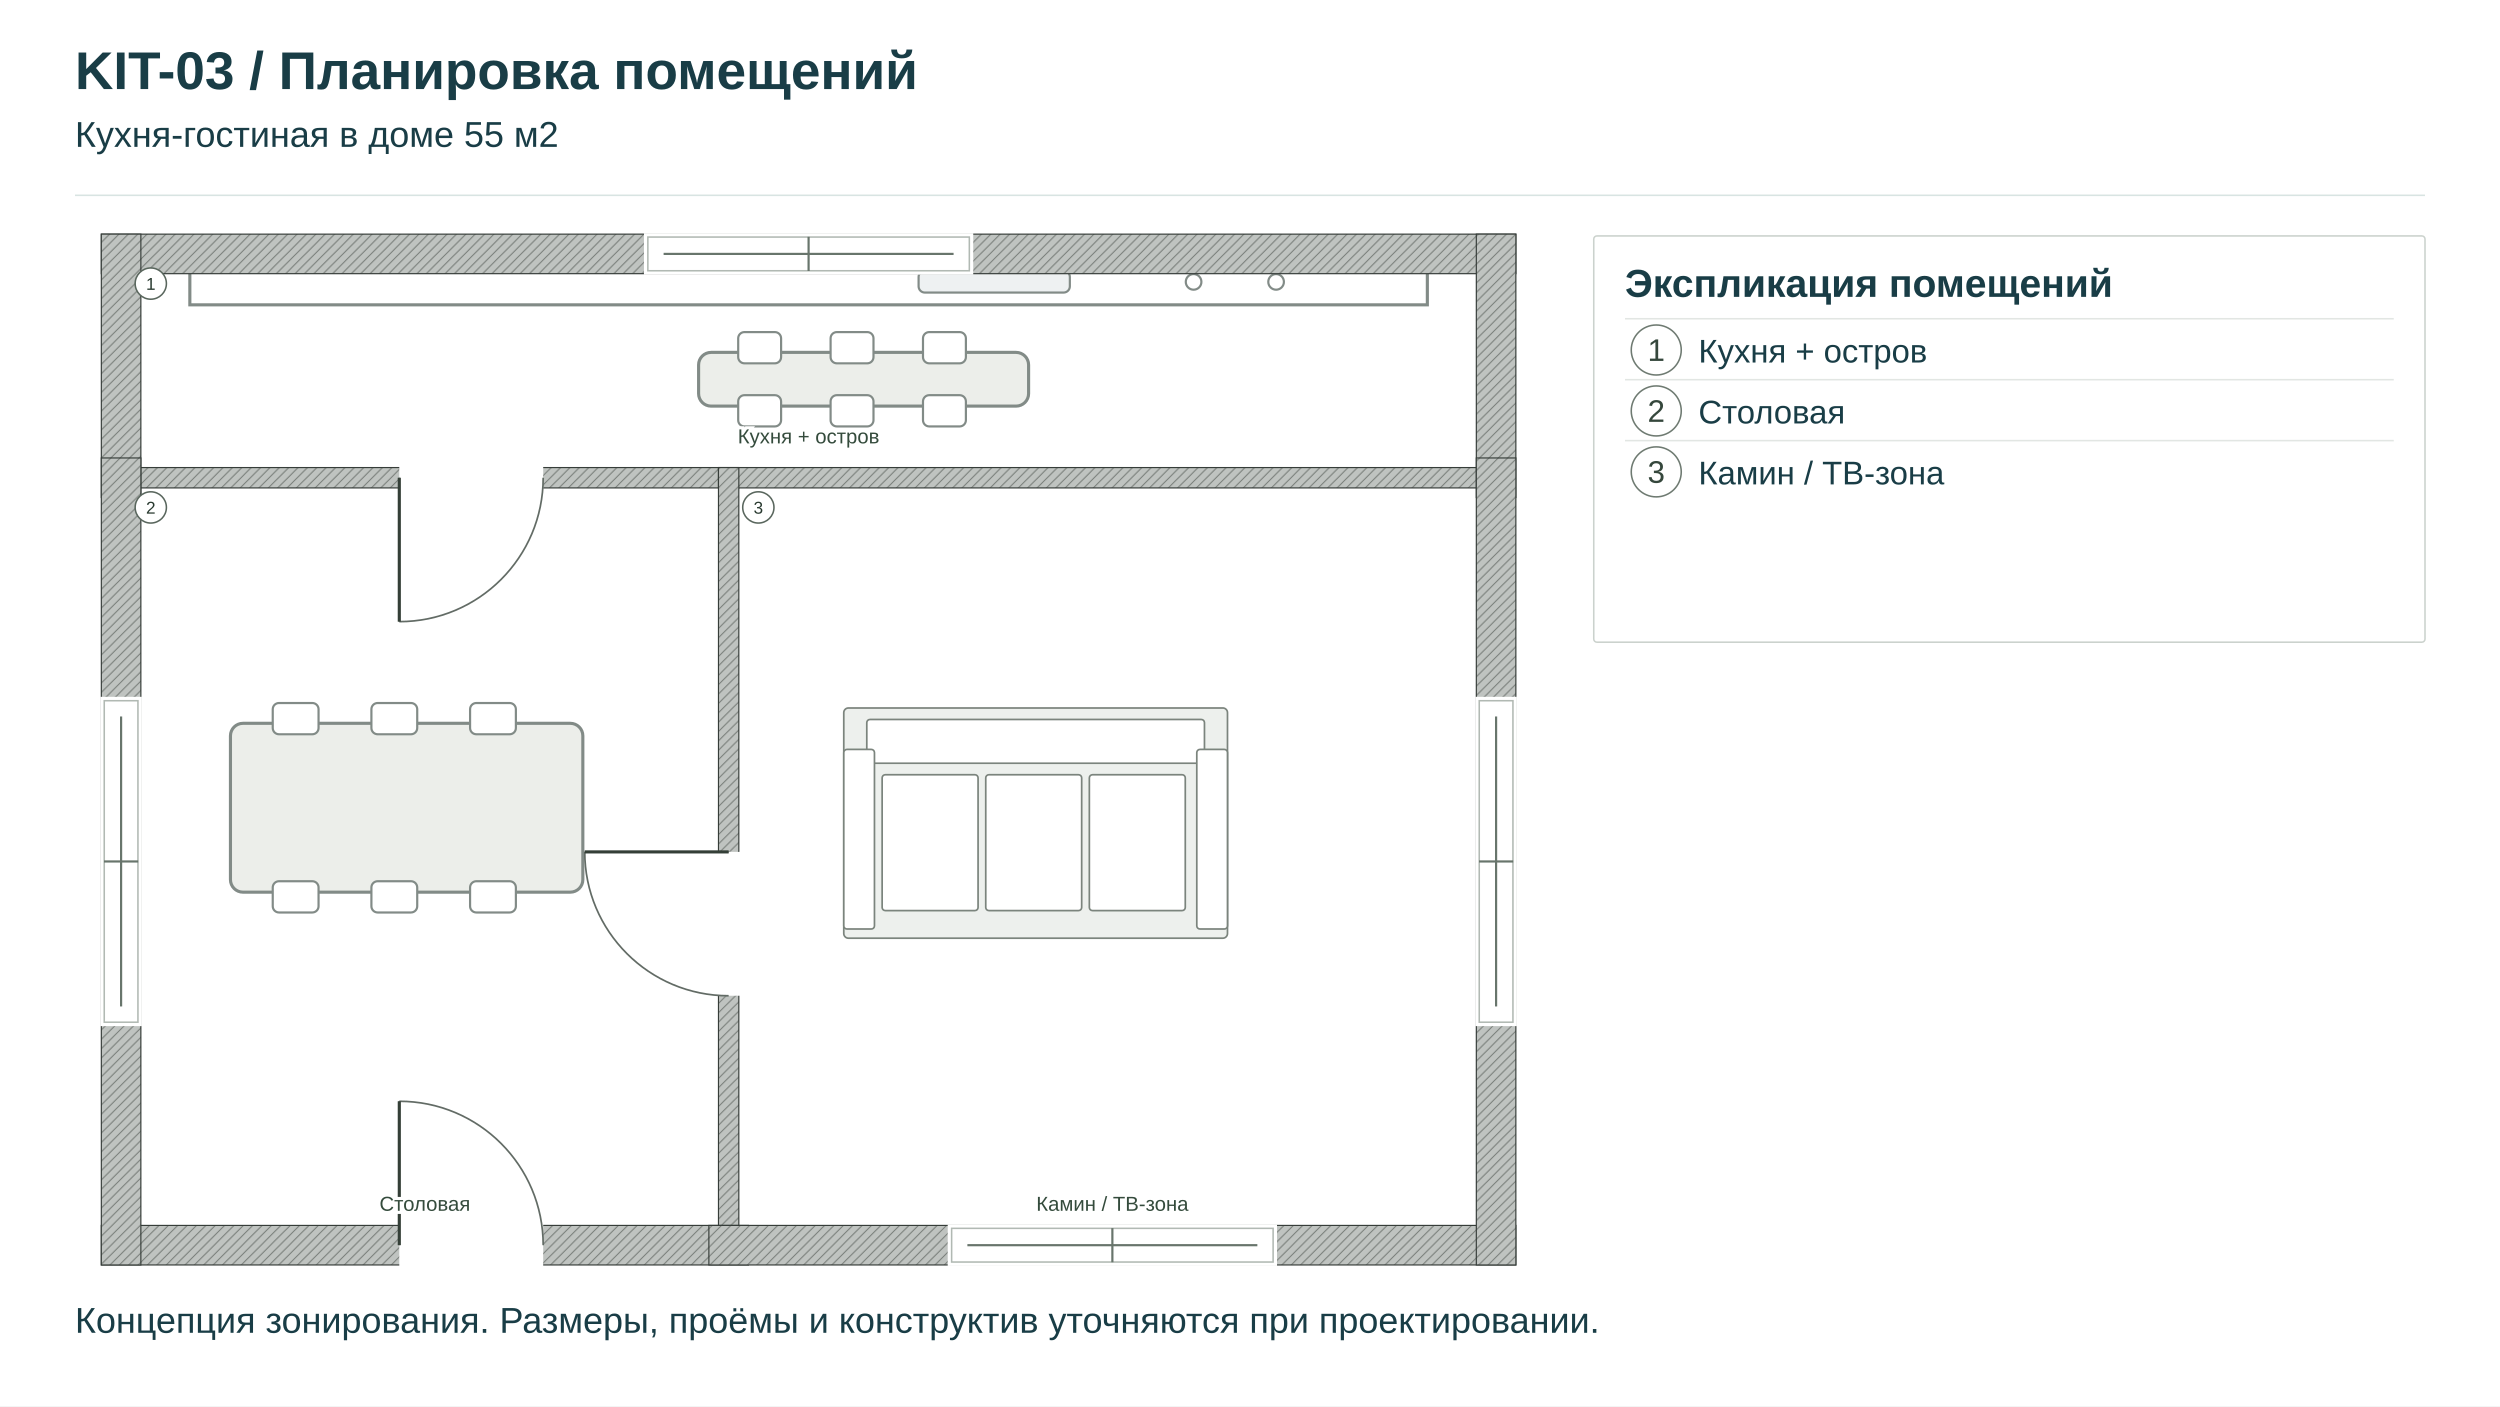
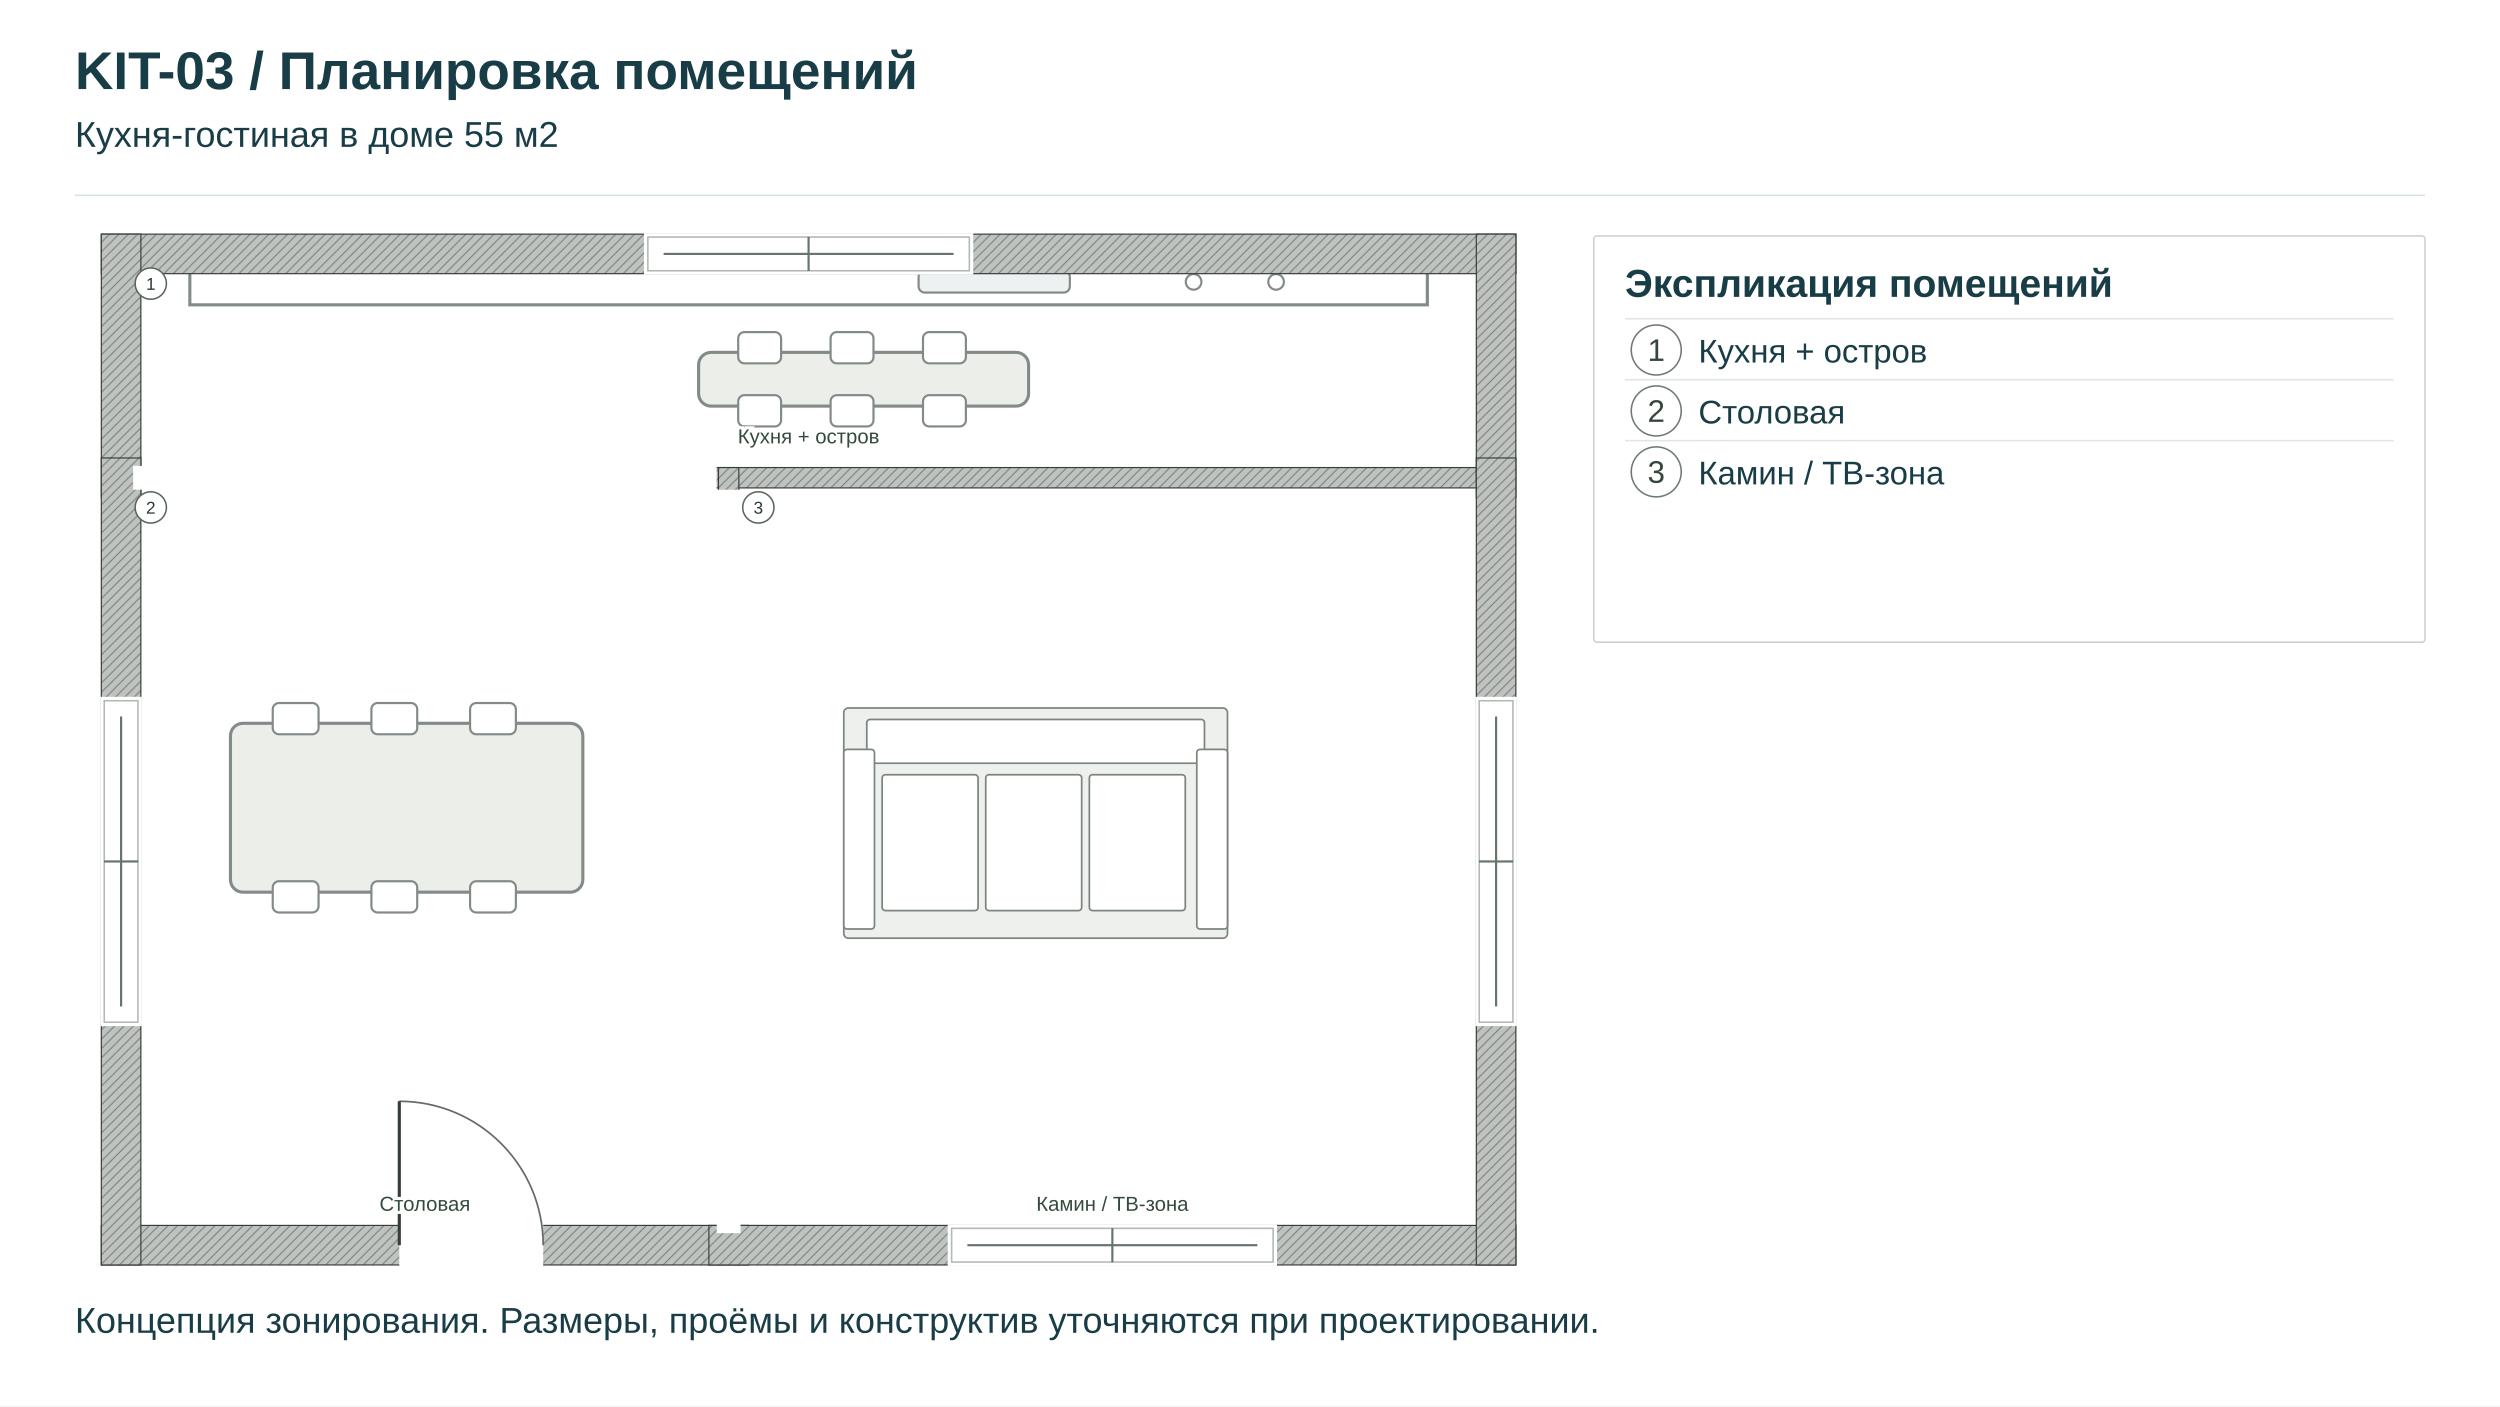
<svg xmlns="http://www.w3.org/2000/svg" width="1600" height="900" viewBox="0 0 1600 900">
  <rect width="1600" height="900" fill="#fff" />
  <text x="48" y="57" font-family="Arial,sans-serif" font-size="34" font-weight="700" fill="#193d46">KIT-03 / Планировка помещений</text>
  <text x="48" y="94" font-family="Arial,sans-serif" font-size="23" font-weight="500" fill="#193d46">Кухня-гостиная в доме 55 м2</text>
  <line x1="48" y1="125" x2="1552" y2="125" stroke="#d8e4e2" />
  <svg x="49.5" y="134.5" width="937" height="691" viewBox="0 0 937 691">
    <defs>
      <pattern id="wallHatch" width="6" height="6" patternUnits="userSpaceOnUse">
        <rect width="6" height="6" fill="#bfc3c0" />
        <path d="M-1 1L1-1M0 6L6 0M5 7L7 5" stroke="#777d78" stroke-width=".65" />
      </pattern>
      <pattern id="planTiles" width="22" height="22" patternUnits="userSpaceOnUse">
        <rect width="22" height="22" fill="#f4f5f3" />
        <path d="M22 0H0V22" fill="none" stroke="#d8ddda" stroke-width=".6" />
      </pattern>
    </defs>
    <rect x="28" y="28" width="880" height="143.256" fill="#fff" />
    <rect x="28" y="171.256" width="388.837" height="491.163" fill="#fff" />
    <rect x="416.837" y="171.256" width="491.163" height="491.163" fill="#fff" />
    <rect x="72" y="36.595" width="792" height="24" fill="#ffffff" stroke="#828b87" stroke-width="2" />
    <rect x="538.4" y="38.744" width="96.8" height="14" rx="4" fill="#eef1f2" stroke="#828b87" stroke-width="1.4" />
    <circle cx="714.4" cy="45.907" r="5" fill="none" stroke="#828b87" stroke-width="1.4" />
    <circle cx="767.2" cy="45.907" r="5" fill="none" stroke="#828b87" stroke-width="1.4" />
    <rect x="397.6" y="91.033" width="211.2" height="34.381" rx="8" fill="#eceeea" stroke="#828b87" stroke-width="2" />
    <rect x="422.944" y="78.033" width="27.456" height="20" rx="4" fill="#fff" stroke="#828b87" stroke-width="1.4" />
    <rect x="482.08" y="78.033" width="27.456" height="20" rx="4" fill="#fff" stroke="#828b87" stroke-width="1.4" />
    <rect x="541.216" y="78.033" width="27.456" height="20" rx="4" fill="#fff" stroke="#828b87" stroke-width="1.4" />
    <rect x="422.944" y="118.414" width="27.456" height="20" rx="4" fill="#fff" stroke="#828b87" stroke-width="1.4" />
    <rect x="482.08" y="118.414" width="27.456" height="20" rx="4" fill="#fff" stroke="#828b87" stroke-width="1.4" />
    <rect x="541.216" y="118.414" width="27.456" height="20" rx="4" fill="#fff" stroke="#828b87" stroke-width="1.4" />
    <rect x="97.991" y="328.428" width="225.526" height="108.056" rx="8" fill="#eceeea" stroke="#828b87" stroke-width="2" />
    <rect x="125.054" y="315.428" width="29.318" height="20" rx="4" fill="#fff" stroke="#828b87" stroke-width="1.4" />
    <rect x="188.201" y="315.428" width="29.318" height="20" rx="4" fill="#fff" stroke="#828b87" stroke-width="1.4" />
    <rect x="251.348" y="315.428" width="29.318" height="20" rx="4" fill="#fff" stroke="#828b87" stroke-width="1.4" />
    <rect x="125.054" y="429.484" width="29.318" height="20" rx="4" fill="#fff" stroke="#828b87" stroke-width="1.4" />
    <rect x="188.201" y="429.484" width="29.318" height="20" rx="4" fill="#fff" stroke="#828b87" stroke-width="1.4" />
    <rect x="251.348" y="429.484" width="29.318" height="20" rx="4" fill="#fff" stroke="#828b87" stroke-width="1.4" />
    <g transform="translate(490.5116 318.6047)" stroke="#7b847d" stroke-width="1.1" stroke-linejoin="round">
      <rect x="0" y="0" width="245.581" height="147.349" rx="3" fill="#edf0ed" />
      <rect x="14.735" y="7.367" width="216.112" height="27.996" rx="2" fill="white" />
      <rect x="24.558" y="42.731" width="61.395" height="86.936" rx="2" fill="white" />
      <rect x="90.865" y="42.731" width="61.395" height="86.936" rx="2" fill="white" />
      <rect x="157.172" y="42.731" width="61.395" height="86.936" rx="2" fill="white" />
      <rect x="0" y="26.523" width="19.647" height="114.932" rx="2" fill="white" />
      <rect x="225.935" y="26.523" width="19.647" height="114.932" rx="2" fill="white" />
    </g>
    <path d="M28 171.256L416.837 171.256" fill="none" stroke="#363d39" stroke-width="13.779" stroke-linecap="square" />
    <path d="M28 171.256L416.837 171.256" fill="none" stroke="url(#wallHatch)" stroke-width="12.279" stroke-linecap="square" />
    <path d="M416.837 171.256L908 171.256" fill="none" stroke="#363d39" stroke-width="13.779" stroke-linecap="square" />
    <path d="M416.837 171.256L908 171.256" fill="none" stroke="url(#wallHatch)" stroke-width="12.279" stroke-linecap="square" />
    <path d="M416.837 171.256L416.837 662.419" fill="none" stroke="#363d39" stroke-width="13.779" stroke-linecap="square" />
    <path d="M416.837 171.256L416.837 662.419" fill="none" stroke="url(#wallHatch)" stroke-width="12.279" stroke-linecap="square" />
    <path d="M28 28L908 28" fill="none" stroke="#363d39" stroke-width="26.058" stroke-linecap="square" />
    <path d="M28 28L908 28" fill="none" stroke="url(#wallHatch)" stroke-width="24.558" stroke-linecap="square" />
    <path d="M28 28L28 171.256" fill="none" stroke="#363d39" stroke-width="26.058" stroke-linecap="square" />
    <path d="M28 28L28 171.256" fill="none" stroke="url(#wallHatch)" stroke-width="24.558" stroke-linecap="square" />
    <path d="M908 28L908 171.256" fill="none" stroke="#363d39" stroke-width="26.058" stroke-linecap="square" />
    <path d="M908 28L908 171.256" fill="none" stroke="url(#wallHatch)" stroke-width="24.558" stroke-linecap="square" />
    <path d="M28 662.419L416.837 662.419" fill="none" stroke="#363d39" stroke-width="26.058" stroke-linecap="square" />
    <path d="M28 662.419L416.837 662.419" fill="none" stroke="url(#wallHatch)" stroke-width="24.558" stroke-linecap="square" />
    <path d="M28 171.256L28 662.419" fill="none" stroke="#363d39" stroke-width="26.058" stroke-linecap="square" />
    <path d="M28 171.256L28 662.419" fill="none" stroke="url(#wallHatch)" stroke-width="24.558" stroke-linecap="square" />
    <path d="M416.837 662.419L908 662.419" fill="none" stroke="#363d39" stroke-width="26.058" stroke-linecap="square" />
    <path d="M416.837 662.419L908 662.419" fill="none" stroke="url(#wallHatch)" stroke-width="24.558" stroke-linecap="square" />
    <path d="M908 171.256L908 662.419" fill="none" stroke="#363d39" stroke-width="26.058" stroke-linecap="square" />
    <path d="M908 171.256L908 662.419" fill="none" stroke="url(#wallHatch)" stroke-width="24.558" stroke-linecap="square" />
    <path d="M375.907 28L560.093 28" fill="none" stroke="white" stroke-width="26.558" stroke-linecap="square" />
    <path d="M375.907 28L560.093 28" fill="none" stroke="#b1b9b3" stroke-width="22.558" stroke-linecap="square" />
    <path d="M375.907 28L560.093 28" fill="none" stroke="white" stroke-width="20.558" stroke-linecap="square" />
    <path d="M375.907 28L560.093 28" fill="none" stroke="#68756c" stroke-width="1.4" stroke-linecap="square" />
    <path d="M468 17.767L468 38.233" fill="none" stroke="#68756c" stroke-width="1.4" stroke-linecap="square" />
    <path d="M28 324.744L28 508.93" fill="none" stroke="white" stroke-width="26.558" stroke-linecap="square" />
    <path d="M28 324.744L28 508.93" fill="none" stroke="#b1b9b3" stroke-width="22.558" stroke-linecap="square" />
    <path d="M28 324.744L28 508.93" fill="none" stroke="white" stroke-width="20.558" stroke-linecap="square" />
    <path d="M28 324.744L28 508.93" fill="none" stroke="#68756c" stroke-width="1.4" stroke-linecap="square" />
    <path d="M17.767 416.837L38.233 416.837" fill="none" stroke="#68756c" stroke-width="1.4" stroke-linecap="square" />
    <path d="M570.326 662.419L754.512 662.419" fill="none" stroke="white" stroke-width="26.558" stroke-linecap="square" />
    <path d="M570.326 662.419L754.512 662.419" fill="none" stroke="#b1b9b3" stroke-width="22.558" stroke-linecap="square" />
    <path d="M570.326 662.419L754.512 662.419" fill="none" stroke="white" stroke-width="20.558" stroke-linecap="square" />
    <path d="M570.326 662.419L754.512 662.419" fill="none" stroke="#68756c" stroke-width="1.4" stroke-linecap="square" />
    <path d="M662.419 652.186L662.419 672.651" fill="none" stroke="#68756c" stroke-width="1.4" stroke-linecap="square" />
    <path d="M908 324.744L908 508.93" fill="none" stroke="white" stroke-width="26.558" stroke-linecap="square" />
    <path d="M908 324.744L908 508.93" fill="none" stroke="#b1b9b3" stroke-width="22.558" stroke-linecap="square" />
    <path d="M908 324.744L908 508.93" fill="none" stroke="white" stroke-width="20.558" stroke-linecap="square" />
    <path d="M908 324.744L908 508.93" fill="none" stroke="#68756c" stroke-width="1.4" stroke-linecap="square" />
    <path d="M897.767 416.837L918.233 416.837" fill="none" stroke="#68756c" stroke-width="1.4" stroke-linecap="square" />
-     <g transform="translate(416.8372 410.6977) rotate(90) scale(1 1)" data-plan-door="true">
-       <path d="M0 0H92.093" stroke="white" stroke-width="15.279" />
-       <path d="M0 0V92.093M92.093 0A92.093 92.093 0 0 1 0 92.093" fill="none" stroke="#626b65" stroke-width="1.1" />
-       <path d="M0 0V92.093" stroke="#343f37" stroke-width="2" />
-     </g>
-     <g transform="translate(206.0465 171.2558) scale(1 1)" data-plan-door="true">
-       <path d="M0 0H92.093" stroke="white" stroke-width="15.279" />
-       <path d="M0 0V92.093M92.093 0A92.093 92.093 0 0 1 0 92.093" fill="none" stroke="#626b65" stroke-width="1.1" />
-       <path d="M0 0V92.093" stroke="#343f37" stroke-width="2" />
-     </g>
+     <path d="M416.837 186.605L416.837 647.07" fill="none" stroke="white" stroke-width="15.279" stroke-linecap="square" />
+     <path d="M43.349 171.256L401.488 171.256" fill="none" stroke="white" stroke-width="15.279" stroke-linecap="square" />
    <g transform="translate(206.0465 662.4186) scale(1 -1)" data-plan-door="true">
      <path d="M0 0H92.093" stroke="white" stroke-width="27.558" />
      <path d="M0 0V92.093M92.093 0A92.093 92.093 0 0 1 0 92.093" fill="none" stroke="#626b65" stroke-width="1.1" />
      <path d="M0 0V92.093" stroke="#343f37" stroke-width="2" />
    </g>
    <circle cx="47" cy="47" r="10" fill="white" stroke="#59665d" stroke-width="1" />
    <text x="47" y="51" text-anchor="middle" font-family="Arial,sans-serif" font-size="11" fill="#28392f">1</text>
    <text x="468" y="149.256" text-anchor="middle" font-family="Arial,sans-serif" font-size="13" fill="#344b3c" stroke="white" stroke-width="4" paint-order="stroke">Кухня + остров</text>
    <circle cx="47" cy="190.256" r="10" fill="white" stroke="#59665d" stroke-width="1" />
    <text x="47" y="194.256" text-anchor="middle" font-family="Arial,sans-serif" font-size="11" fill="#28392f">2</text>
    <text x="222.419" y="640.419" text-anchor="middle" font-family="Arial,sans-serif" font-size="13" fill="#344b3c" stroke="white" stroke-width="4" paint-order="stroke">Столовая</text>
    <circle cx="435.837" cy="190.256" r="10" fill="white" stroke="#59665d" stroke-width="1" />
    <text x="435.837" y="194.256" text-anchor="middle" font-family="Arial,sans-serif" font-size="11" fill="#28392f">3</text>
    <text x="662.419" y="640.419" text-anchor="middle" font-family="Arial,sans-serif" font-size="13" fill="#344b3c" stroke="white" stroke-width="4" paint-order="stroke">Камин / ТВ-зона</text>
  </svg>
  <rect x="1020" y="151" width="532" height="260" rx="2" fill="#fff" stroke="#cbd2cd" />
  <text x="1040" y="190" font-family="Arial,sans-serif" font-size="25" font-weight="700" fill="#193d46">Экспликация помещений</text>
  <line x1="1040" y1="204" x2="1532" y2="204" stroke="#e2e6e3" />
  <circle cx="1060" cy="224" r="16" fill="white" stroke="#6e7a71" stroke-width="1" />
  <text x="1060" y="231" text-anchor="middle" font-family="Arial,sans-serif" font-size="20" font-weight="500" fill="#35473c">1</text>
  <text x="1087" y="232" font-family="Arial,sans-serif" font-size="21" font-weight="500" fill="#193d46">Кухня + остров</text>
  <line x1="1040" y1="243" x2="1532" y2="243" stroke="#e2e6e3" />
  <circle cx="1060" cy="263" r="16" fill="white" stroke="#6e7a71" stroke-width="1" />
  <text x="1060" y="270" text-anchor="middle" font-family="Arial,sans-serif" font-size="20" font-weight="500" fill="#35473c">2</text>
  <text x="1087" y="271" font-family="Arial,sans-serif" font-size="21" font-weight="500" fill="#193d46">Столовая</text>
  <line x1="1040" y1="282" x2="1532" y2="282" stroke="#e2e6e3" />
  <circle cx="1060" cy="302" r="16" fill="white" stroke="#6e7a71" stroke-width="1" />
  <text x="1060" y="309" text-anchor="middle" font-family="Arial,sans-serif" font-size="20" font-weight="500" fill="#35473c">3</text>
  <text x="1087" y="310" font-family="Arial,sans-serif" font-size="21" font-weight="500" fill="#193d46">Камин / ТВ-зона</text>
  <text x="48" y="853" font-family="Arial,sans-serif" font-size="23" font-weight="500" fill="#193d46">Концепция зонирования. Размеры, проёмы и конструктив уточняются при проектировании.</text>
</svg>
